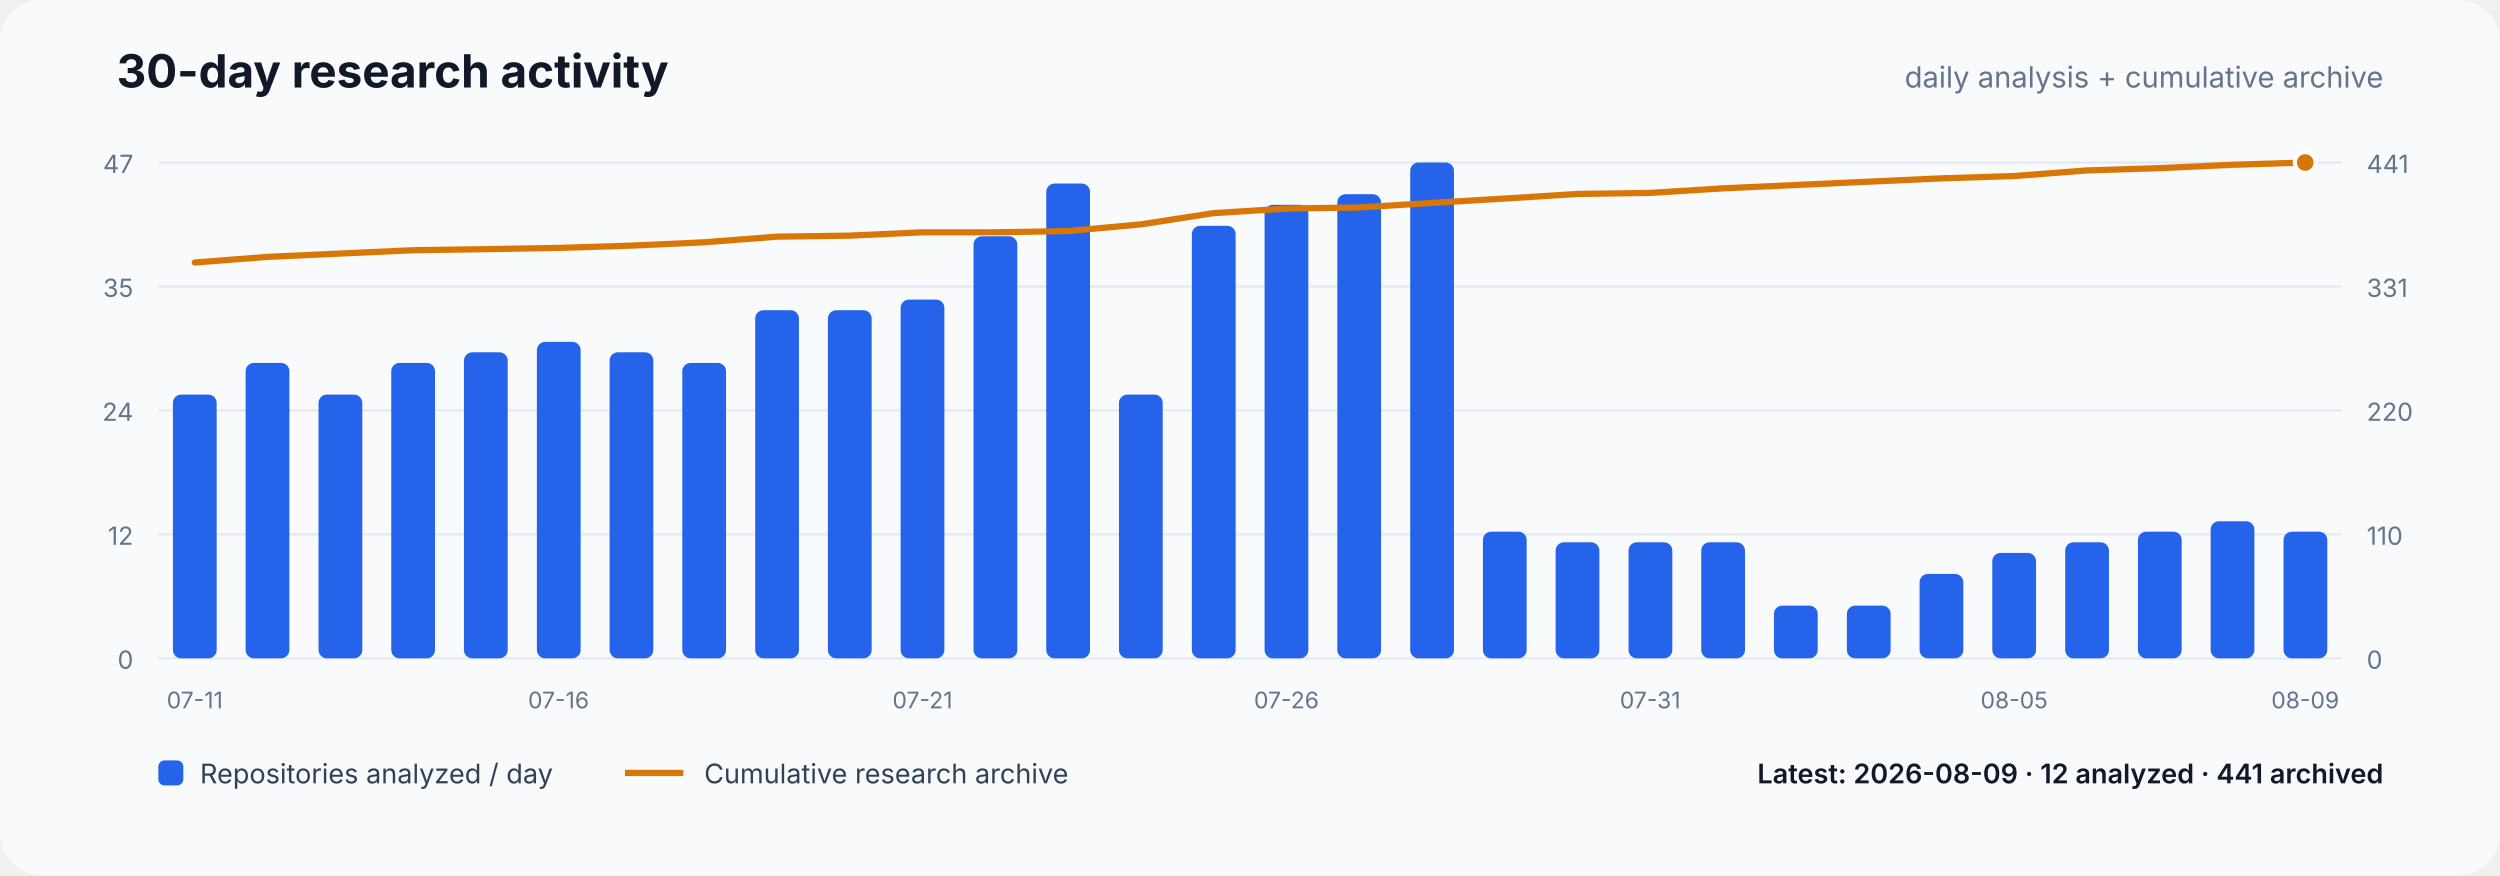
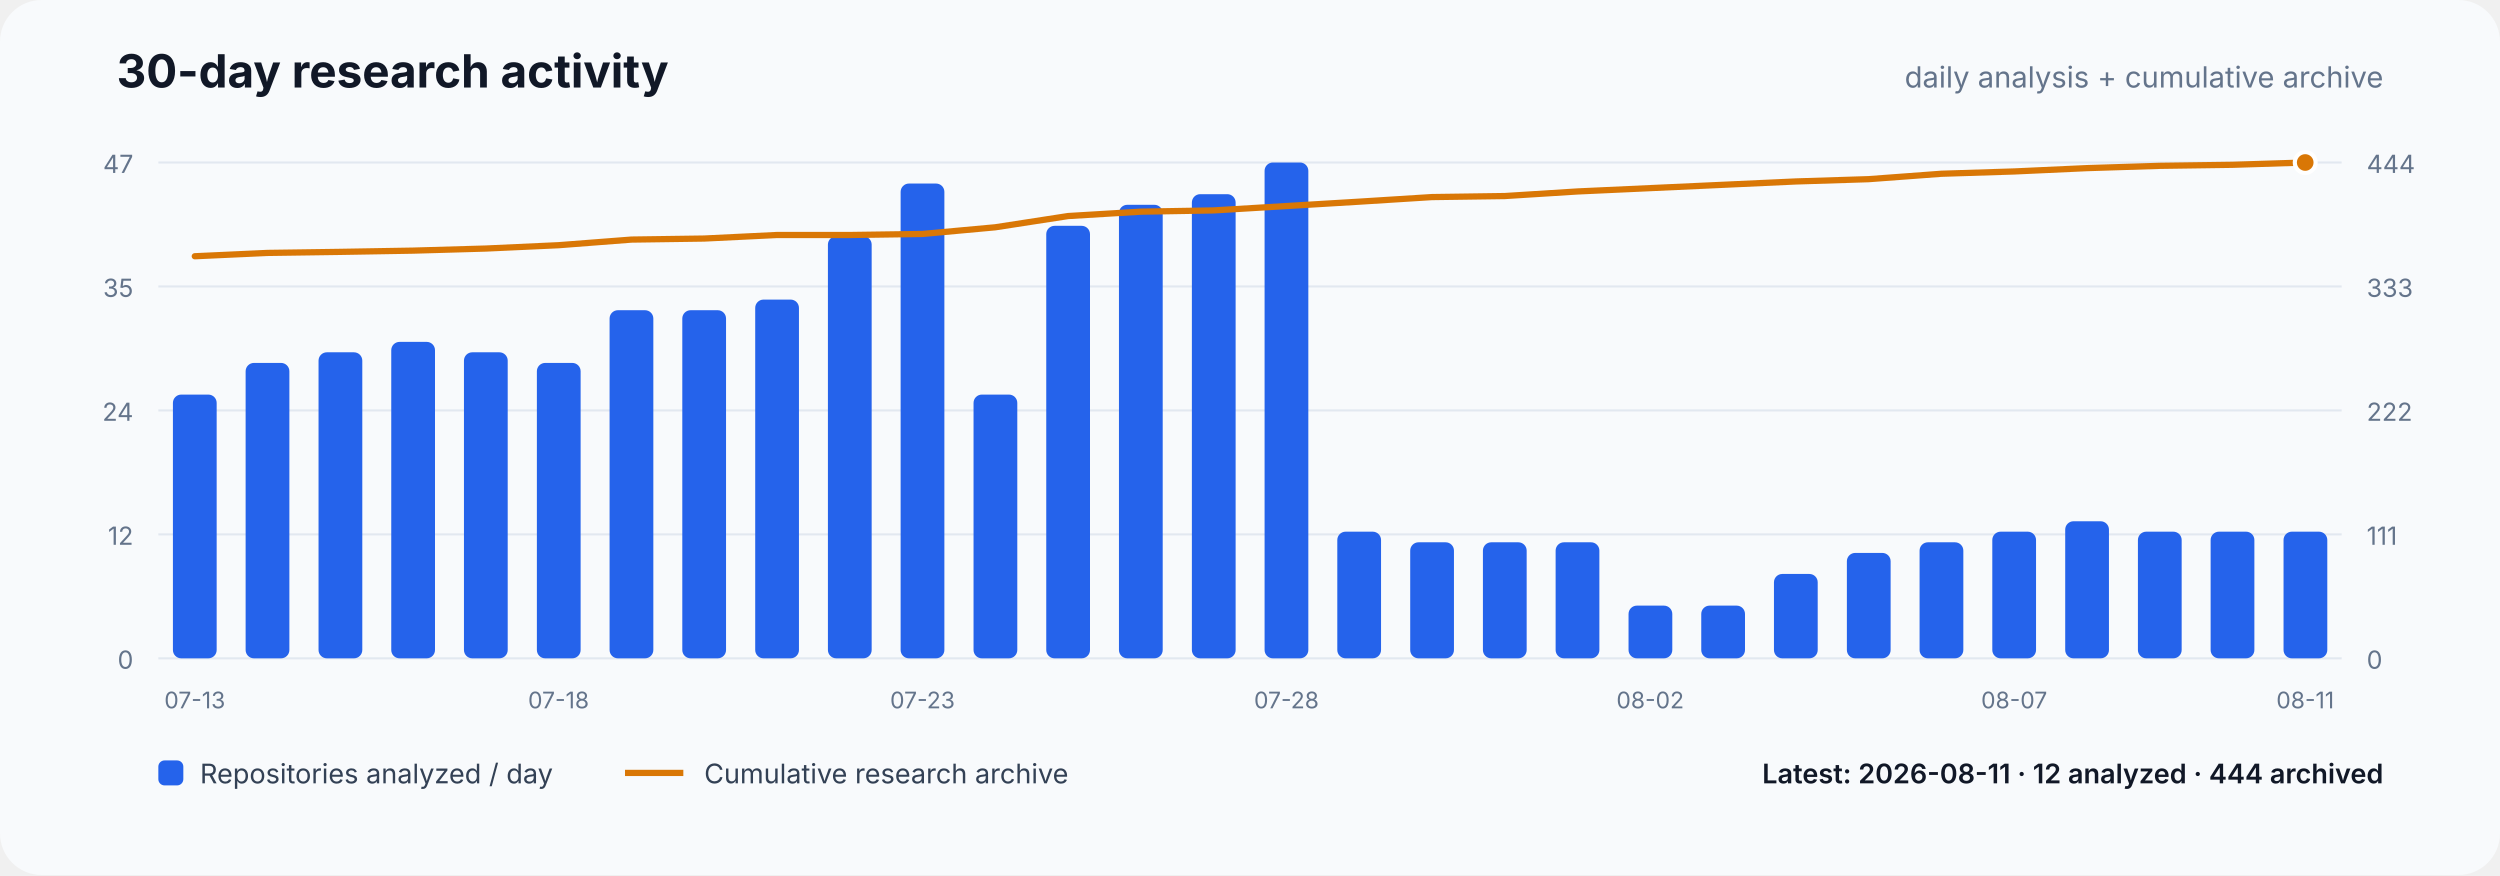
<svg xmlns="http://www.w3.org/2000/svg" width="1200" height="420" viewBox="0 0 1200 420" role="img" aria-labelledby="title desc">
  <rect width="1200" height="420" rx="20" fill="#f8fafc" />
  <text x="56" y="42" font-family="Inter,system-ui,sans-serif" font-size="22" font-weight="700" fill="#111827">30-day research activity</text>
  <text x="1144" y="42" text-anchor="end" font-family="Inter,system-ui,sans-serif" font-size="14" fill="#64748b">daily analysis + cumulative archive</text>
  <line x1="76" y1="316.0" x2="1124" y2="316.0" stroke="#e2e8f0" />
  <text x="64" y="321.0" text-anchor="end" font-family="Inter,system-ui,sans-serif" font-size="12" fill="#64748b">0</text>
  <text x="1136" y="321.0" font-family="Inter,system-ui,sans-serif" font-size="12" fill="#64748b">0</text>
  <line x1="76" y1="256.5" x2="1124" y2="256.5" stroke="#e2e8f0" />
  <text x="64" y="261.5" text-anchor="end" font-family="Inter,system-ui,sans-serif" font-size="12" fill="#64748b">12</text>
-   <text x="1136" y="261.5" font-family="Inter,system-ui,sans-serif" font-size="12" fill="#64748b">110</text>
+   <text x="1136" y="261.5" font-family="Inter,system-ui,sans-serif" font-size="12" fill="#64748b">111</text>
  <line x1="76" y1="197.0" x2="1124" y2="197.0" stroke="#e2e8f0" />
  <text x="64" y="202.0" text-anchor="end" font-family="Inter,system-ui,sans-serif" font-size="12" fill="#64748b">24</text>
-   <text x="1136" y="202.0" font-family="Inter,system-ui,sans-serif" font-size="12" fill="#64748b">220</text>
+   <text x="1136" y="202.0" font-family="Inter,system-ui,sans-serif" font-size="12" fill="#64748b">222</text>
  <line x1="76" y1="137.5" x2="1124" y2="137.5" stroke="#e2e8f0" />
  <text x="64" y="142.5" text-anchor="end" font-family="Inter,system-ui,sans-serif" font-size="12" fill="#64748b">35</text>
-   <text x="1136" y="142.5" font-family="Inter,system-ui,sans-serif" font-size="12" fill="#64748b">331</text>
+   <text x="1136" y="142.5" font-family="Inter,system-ui,sans-serif" font-size="12" fill="#64748b">333</text>
  <line x1="76" y1="78.0" x2="1124" y2="78.0" stroke="#e2e8f0" />
  <text x="64" y="83.0" text-anchor="end" font-family="Inter,system-ui,sans-serif" font-size="12" fill="#64748b">47</text>
-   <text x="1136" y="83.0" font-family="Inter,system-ui,sans-serif" font-size="12" fill="#64748b">441</text>
+   <text x="1136" y="83.0" font-family="Inter,system-ui,sans-serif" font-size="12" fill="#64748b">444</text>
  <rect x="83.0" y="189.4" width="21.0" height="126.6" rx="4" fill="#2563eb" />
-   <text x="93.5" y="340" text-anchor="middle" font-family="Inter,system-ui,sans-serif" font-size="11" fill="#64748b">07-11</text>
+   <text x="93.5" y="340" text-anchor="middle" font-family="Inter,system-ui,sans-serif" font-size="11" fill="#64748b">07-13</text>
  <rect x="117.9" y="174.2" width="21.0" height="141.8" rx="4" fill="#2563eb" />
-   <rect x="152.9" y="189.4" width="21.0" height="126.6" rx="4" fill="#2563eb" />
-   <rect x="187.8" y="174.2" width="21.0" height="141.8" rx="4" fill="#2563eb" />
+   <rect x="152.9" y="169.1" width="21.0" height="146.9" rx="4" fill="#2563eb" />
+   <rect x="187.8" y="164.1" width="21.0" height="151.9" rx="4" fill="#2563eb" />
  <rect x="222.7" y="169.1" width="21.0" height="146.9" rx="4" fill="#2563eb" />
-   <rect x="257.7" y="164.1" width="21.0" height="151.9" rx="4" fill="#2563eb" />
-   <text x="268.1" y="340" text-anchor="middle" font-family="Inter,system-ui,sans-serif" font-size="11" fill="#64748b">07-16</text>
-   <rect x="292.6" y="169.1" width="21.0" height="146.9" rx="4" fill="#2563eb" />
-   <rect x="327.5" y="174.2" width="21.0" height="141.8" rx="4" fill="#2563eb" />
-   <rect x="362.5" y="148.9" width="21.0" height="167.1" rx="4" fill="#2563eb" />
-   <rect x="397.4" y="148.9" width="21.0" height="167.1" rx="4" fill="#2563eb" />
-   <rect x="432.3" y="143.8" width="21.0" height="172.2" rx="4" fill="#2563eb" />
-   <text x="442.8" y="340" text-anchor="middle" font-family="Inter,system-ui,sans-serif" font-size="11" fill="#64748b">07-21</text>
-   <rect x="467.3" y="113.4" width="21.0" height="202.6" rx="4" fill="#2563eb" />
-   <rect x="502.2" y="88.1" width="21.0" height="227.9" rx="4" fill="#2563eb" />
-   <rect x="537.1" y="189.4" width="21.0" height="126.6" rx="4" fill="#2563eb" />
-   <rect x="572.1" y="108.4" width="21.0" height="207.6" rx="4" fill="#2563eb" />
-   <rect x="607.0" y="98.3" width="21.0" height="217.7" rx="4" fill="#2563eb" />
-   <text x="617.5" y="340" text-anchor="middle" font-family="Inter,system-ui,sans-serif" font-size="11" fill="#64748b">07-26</text>
-   <rect x="641.9" y="93.2" width="21.0" height="222.8" rx="4" fill="#2563eb" />
-   <rect x="676.9" y="78.0" width="21.0" height="238.0" rx="4" fill="#2563eb" />
-   <rect x="711.8" y="255.2" width="21.0" height="60.8" rx="4" fill="#2563eb" />
+   <rect x="257.7" y="174.2" width="21.0" height="141.8" rx="4" fill="#2563eb" />
+   <text x="268.1" y="340" text-anchor="middle" font-family="Inter,system-ui,sans-serif" font-size="11" fill="#64748b">07-18</text>
+   <rect x="292.6" y="148.9" width="21.0" height="167.1" rx="4" fill="#2563eb" />
+   <rect x="327.5" y="148.9" width="21.0" height="167.1" rx="4" fill="#2563eb" />
+   <rect x="362.5" y="143.8" width="21.0" height="172.2" rx="4" fill="#2563eb" />
+   <rect x="397.4" y="113.4" width="21.0" height="202.6" rx="4" fill="#2563eb" />
+   <rect x="432.3" y="88.1" width="21.0" height="227.9" rx="4" fill="#2563eb" />
+   <text x="442.8" y="340" text-anchor="middle" font-family="Inter,system-ui,sans-serif" font-size="11" fill="#64748b">07-23</text>
+   <rect x="467.3" y="189.4" width="21.0" height="126.6" rx="4" fill="#2563eb" />
+   <rect x="502.2" y="108.4" width="21.0" height="207.6" rx="4" fill="#2563eb" />
+   <rect x="537.1" y="98.3" width="21.0" height="217.7" rx="4" fill="#2563eb" />
+   <rect x="572.1" y="93.2" width="21.0" height="222.8" rx="4" fill="#2563eb" />
+   <rect x="607.0" y="78.0" width="21.0" height="238.0" rx="4" fill="#2563eb" />
+   <text x="617.5" y="340" text-anchor="middle" font-family="Inter,system-ui,sans-serif" font-size="11" fill="#64748b">07-28</text>
+   <rect x="641.9" y="255.2" width="21.0" height="60.8" rx="4" fill="#2563eb" />
+   <rect x="676.9" y="260.3" width="21.0" height="55.7" rx="4" fill="#2563eb" />
+   <rect x="711.8" y="260.3" width="21.0" height="55.7" rx="4" fill="#2563eb" />
  <rect x="746.7" y="260.3" width="21.0" height="55.7" rx="4" fill="#2563eb" />
-   <rect x="781.7" y="260.3" width="21.0" height="55.7" rx="4" fill="#2563eb" />
-   <text x="792.1" y="340" text-anchor="middle" font-family="Inter,system-ui,sans-serif" font-size="11" fill="#64748b">07-31</text>
-   <rect x="816.6" y="260.3" width="21.0" height="55.7" rx="4" fill="#2563eb" />
-   <rect x="851.5" y="290.7" width="21.0" height="25.3" rx="4" fill="#2563eb" />
-   <rect x="886.5" y="290.7" width="21.0" height="25.3" rx="4" fill="#2563eb" />
-   <rect x="921.4" y="275.5" width="21.0" height="40.5" rx="4" fill="#2563eb" />
-   <rect x="956.3" y="265.4" width="21.0" height="50.6" rx="4" fill="#2563eb" />
-   <text x="966.8" y="340" text-anchor="middle" font-family="Inter,system-ui,sans-serif" font-size="11" fill="#64748b">08-05</text>
-   <rect x="991.3" y="260.3" width="21.0" height="55.7" rx="4" fill="#2563eb" />
+   <rect x="781.7" y="290.7" width="21.0" height="25.3" rx="4" fill="#2563eb" />
+   <text x="792.1" y="340" text-anchor="middle" font-family="Inter,system-ui,sans-serif" font-size="11" fill="#64748b">08-02</text>
+   <rect x="816.6" y="290.7" width="21.0" height="25.3" rx="4" fill="#2563eb" />
+   <rect x="851.5" y="275.5" width="21.0" height="40.5" rx="4" fill="#2563eb" />
+   <rect x="886.5" y="265.4" width="21.0" height="50.6" rx="4" fill="#2563eb" />
+   <rect x="921.4" y="260.3" width="21.0" height="55.7" rx="4" fill="#2563eb" />
+   <rect x="956.3" y="255.2" width="21.0" height="60.8" rx="4" fill="#2563eb" />
+   <text x="966.8" y="340" text-anchor="middle" font-family="Inter,system-ui,sans-serif" font-size="11" fill="#64748b">08-07</text>
+   <rect x="991.3" y="250.2" width="21.0" height="65.8" rx="4" fill="#2563eb" />
  <rect x="1026.2" y="255.2" width="21.0" height="60.8" rx="4" fill="#2563eb" />
-   <rect x="1061.1" y="250.2" width="21.0" height="65.8" rx="4" fill="#2563eb" />
+   <rect x="1061.1" y="255.2" width="21.0" height="60.8" rx="4" fill="#2563eb" />
  <rect x="1096.1" y="255.2" width="21.0" height="60.8" rx="4" fill="#2563eb" />
-   <text x="1106.5" y="340" text-anchor="middle" font-family="Inter,system-ui,sans-serif" font-size="11" fill="#64748b">08-09</text>
-   <polyline points="93.5,126.0 128.4,123.3 163.3,121.7 198.3,120.1 233.2,119.6 268.1,119.0 303.1,117.9 338.0,116.3 372.9,113.6 407.9,113.1 442.8,111.5 477.7,111.5 512.7,110.9 547.6,107.7 582.5,102.3 617.5,100.1 652.4,99.6 687.3,97.4 722.3,95.3 757.2,93.1 792.1,92.6 827.1,90.4 862.0,88.8 896.9,87.2 931.9,85.6 966.8,84.5 1001.7,81.8 1036.7,80.7 1071.6,79.1 1106.5,78.0" fill="none" stroke="#d97706" stroke-width="3" stroke-linejoin="round" stroke-linecap="round" />
+   <text x="1106.5" y="340" text-anchor="middle" font-family="Inter,system-ui,sans-serif" font-size="11" fill="#64748b">08-11</text>
+   <polyline points="93.5,123.0 128.4,121.4 163.3,120.9 198.3,120.3 233.2,119.3 268.1,117.7 303.1,115.0 338.0,114.5 372.9,112.8 407.9,112.8 442.8,112.3 477.7,109.1 512.7,103.7 547.6,101.6 582.5,101.0 617.5,98.9 652.4,96.8 687.3,94.6 722.3,94.1 757.2,91.9 792.1,90.3 827.1,88.7 862.0,87.1 896.9,86.0 931.9,83.4 966.8,82.3 1001.7,80.7 1036.7,79.6 1071.6,79.1 1106.5,78.0" fill="none" stroke="#d97706" stroke-width="3" stroke-linejoin="round" stroke-linecap="round" />
  <circle cx="1106.5" cy="78.0" r="5" fill="#d97706" stroke="#fff" stroke-width="2" />
  <rect x="76" y="365" width="12" height="12" rx="3" fill="#2563eb" />
  <text x="96" y="376" font-family="Inter,system-ui,sans-serif" font-size="13" fill="#334155">Repositories analyzed / day</text>
  <line x1="300" y1="371" x2="328" y2="371" stroke="#d97706" stroke-width="3" />
  <text x="338" y="376" font-family="Inter,system-ui,sans-serif" font-size="13" fill="#334155">Cumulative research archive</text>
-   <text x="1144" y="376" text-anchor="end" font-family="Inter,system-ui,sans-serif" font-size="13" font-weight="600" fill="#111827">Latest: 2026-08-09 · 12 analyzed · 441 archived</text>
+   <text x="1144" y="376" text-anchor="end" font-family="Inter,system-ui,sans-serif" font-size="13" font-weight="600" fill="#111827">Latest: 2026-08-11 · 12 analyzed · 444 archived</text>
</svg>
